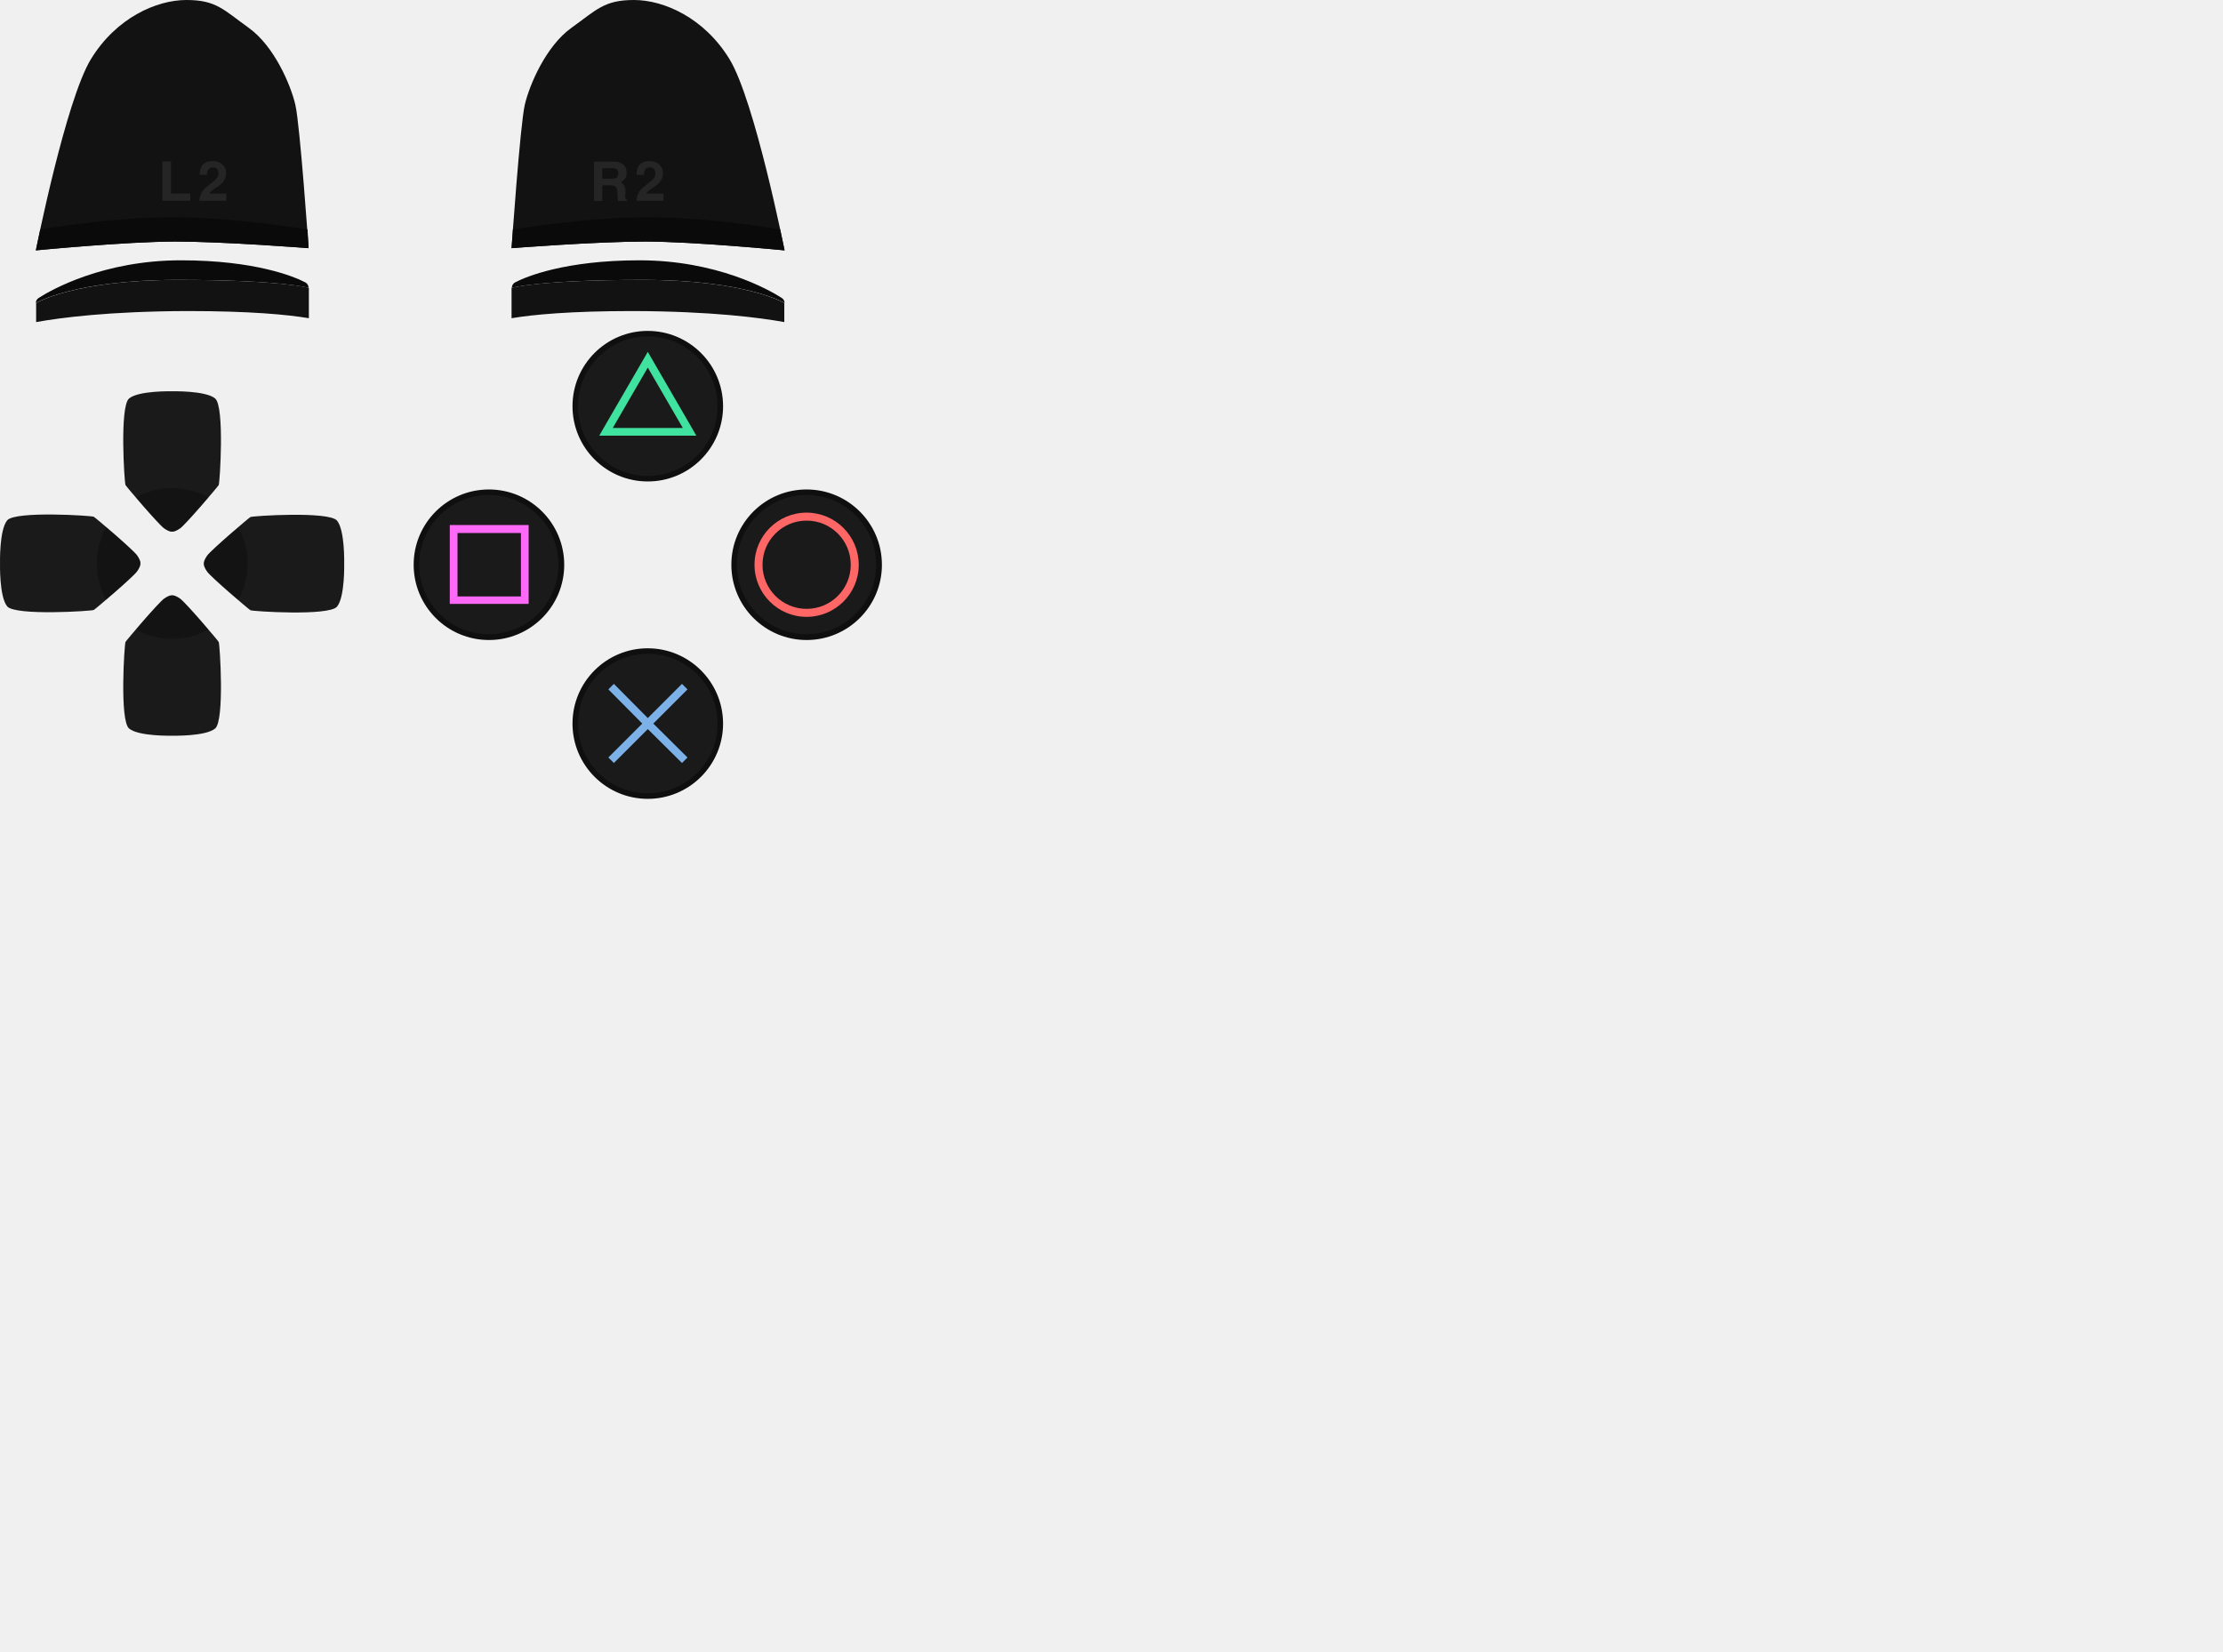
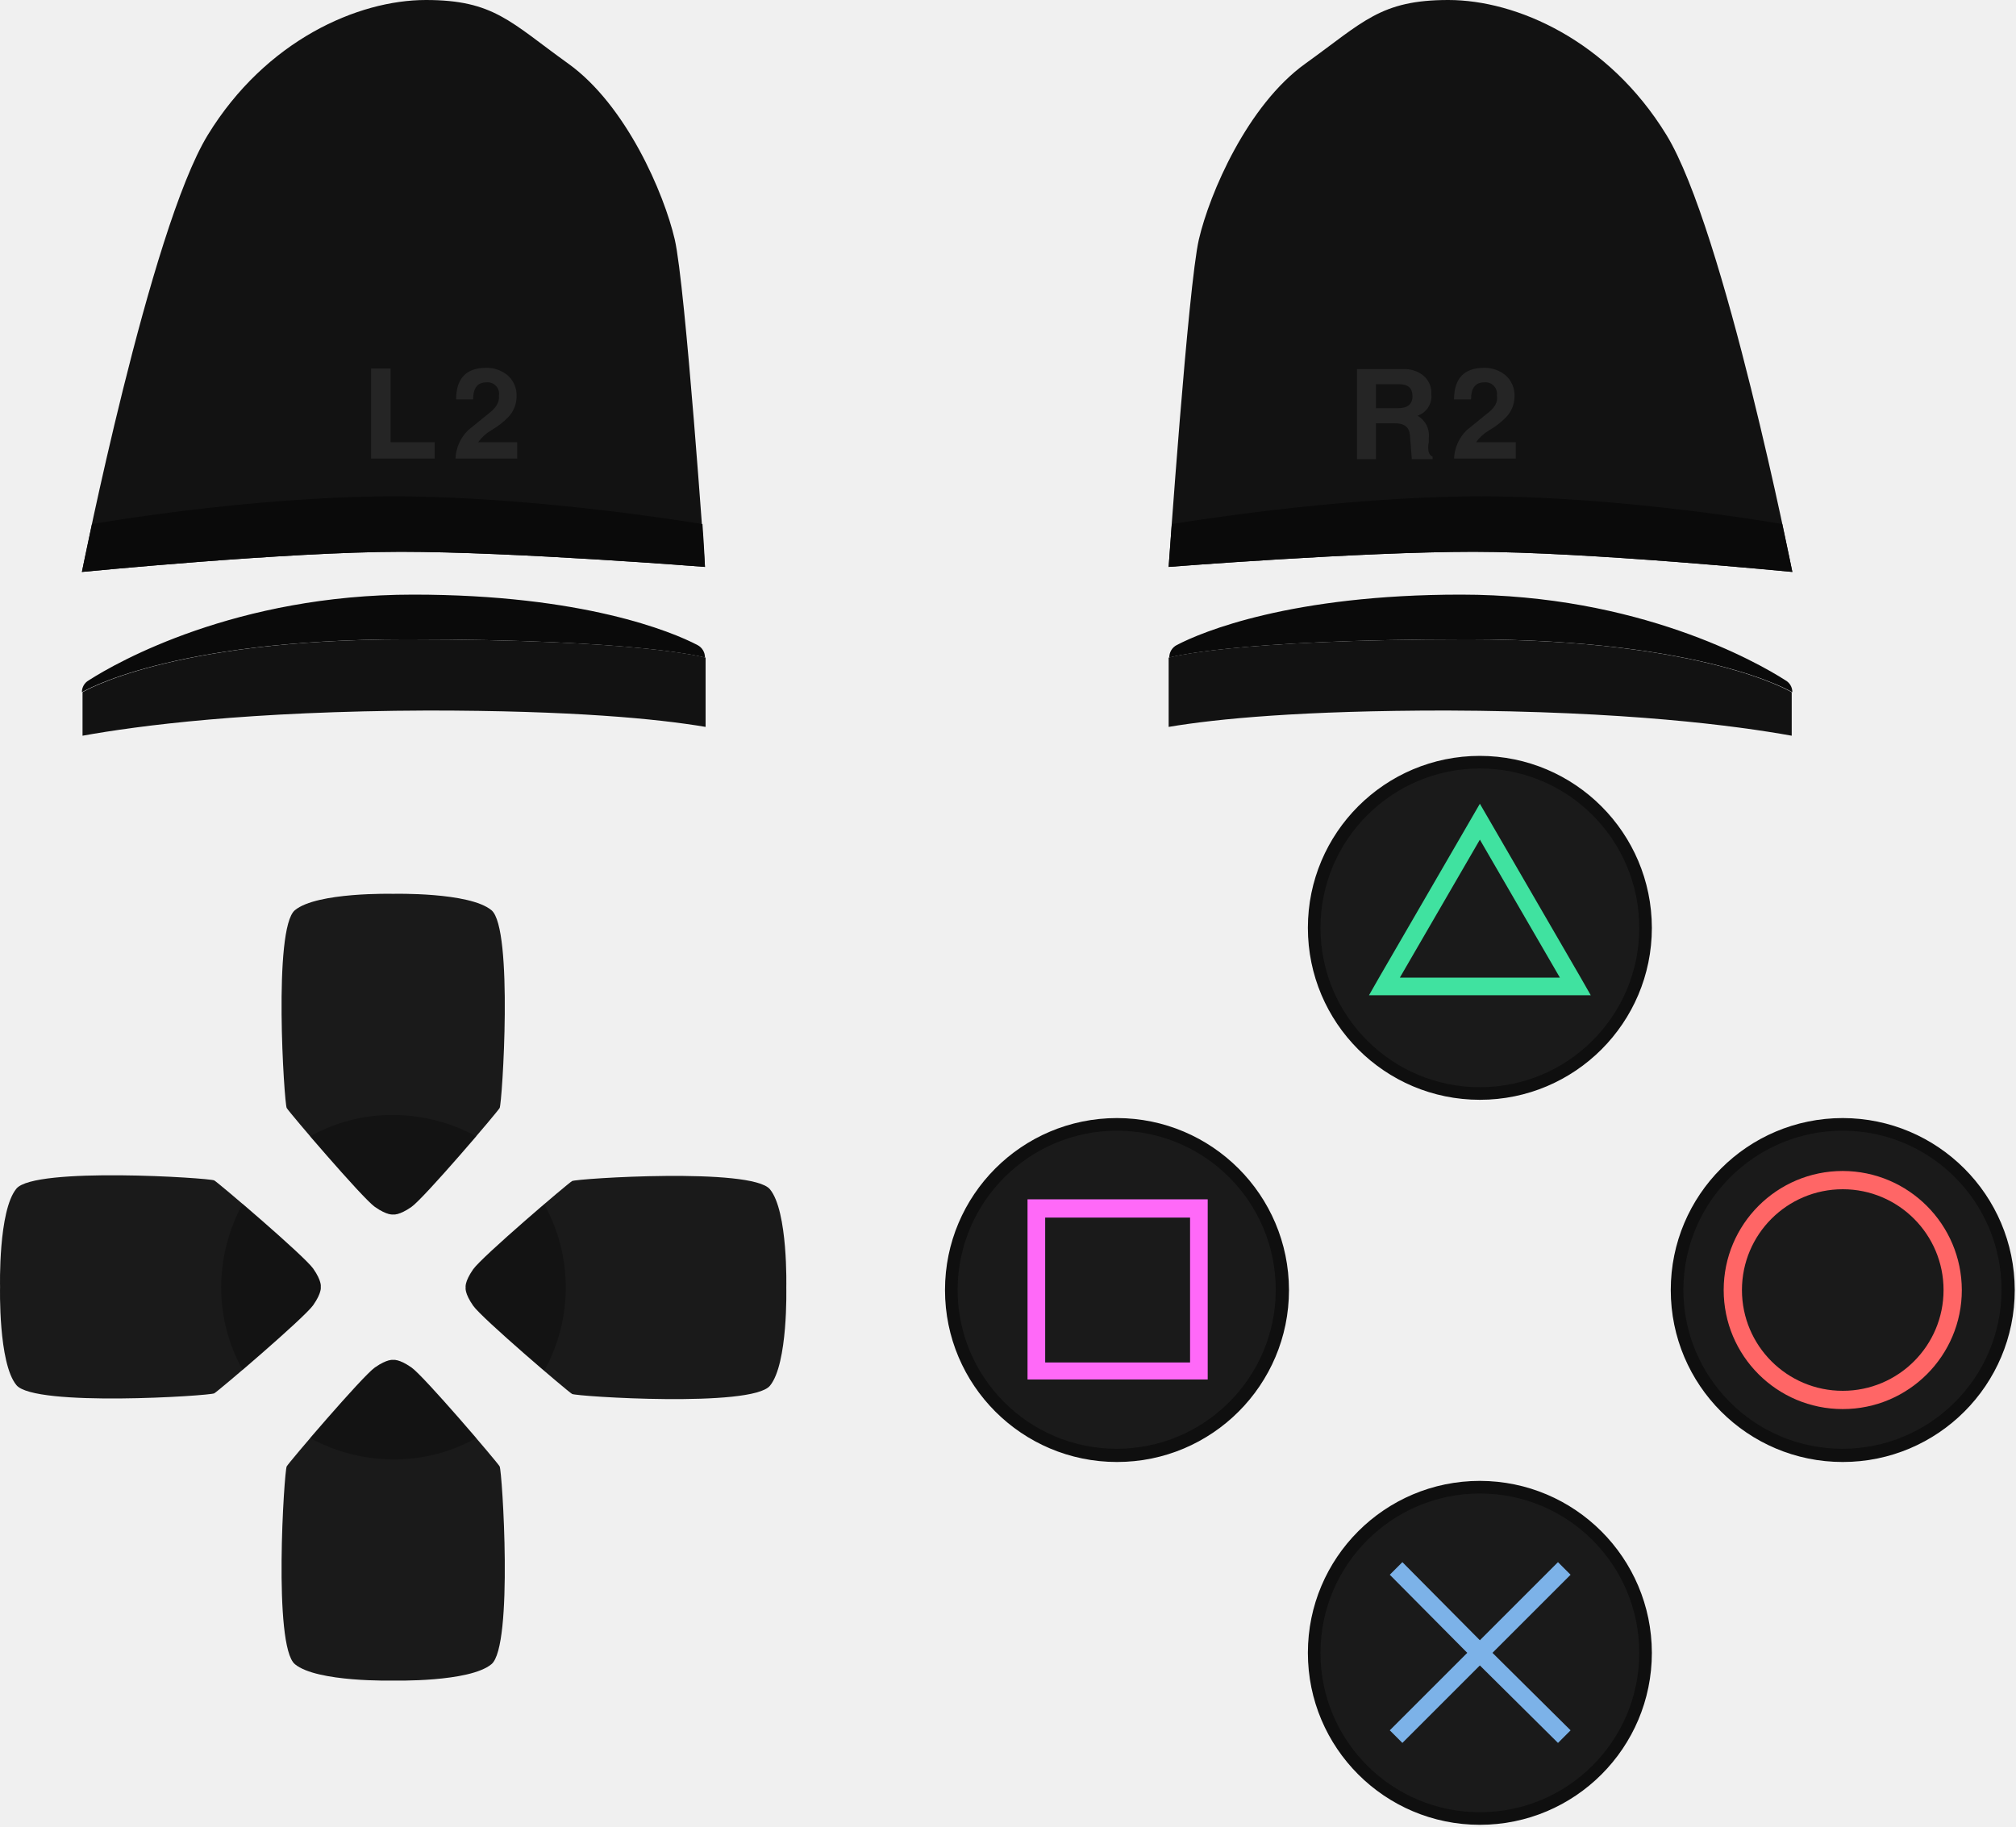
- <svg xmlns="http://www.w3.org/2000/svg" id="Layer_1" data-name="Layer 1" width="806.1" height="598.97" viewBox="0 0 806.1 598.97" version="1.1">
+ <svg xmlns="http://www.w3.org/2000/svg" id="Layer_1" data-name="Layer 1" width="320" height="290" viewBox="0 0 320 290" version="1.1">
  <defs id="defs37">
    <style id="style1">
      .cls-1 {
        fill: none;
      }

      .cls-2 {
        fill: #b3b3b3;
      }

      .cls-3 {
        fill: #0d0e13;
      }

      .cls-4 {
        opacity: 0.06;
      }

      .cls-5 {
        fill: #fff;
      }

      .cls-6 {
        fill: #13161f;
      }

      .cls-7 {
        fill: #0f1015;
      }

      .cls-8 {
        fill: #121212;
      }

      .cls-9 {
        fill: #080808;
      }

      .cls-10 {
        fill: #1f1f1f;
      }

      .cls-11 {
        fill: #e6e6e6;
        opacity: 0.1;
      }

      .cls-11, .cls-12, .cls-13, .cls-14, .cls-17 {
        isolation: isolate;
      }

      .cls-12, .cls-14, .cls-29 {
        opacity: 0.08;
      }

      .cls-12 {
        fill: url(#SVGID_4_);
      }

      .cls-13 {
        opacity: 0.22;
      }

      .cls-14 {
        fill: url(#SVGID_5_);
      }

      .cls-15 {
        fill: #10111a;
      }

      .cls-16 {
        fill: #1a1a1a;
      }

      .cls-17 {
        opacity: 0.25;
      }

      .cls-18 {
        opacity: 0.12;
      }

      .cls-19 {
        fill: #0b0b0f;
      }

      .cls-20 {
        fill: url(#SVGID_6_);
      }

      .cls-21 {
        fill: #0f0f0f;
      }

      .cls-22 {
        fill: #f66;
      }

      .cls-23 {
        fill: #7cb2e8;
      }

      .cls-24 {
        fill: #ff69f8;
      }

      .cls-25 {
        fill: #40e2a0;
      }

      .cls-26 {
        fill: #050505;
        stroke: #000;
        stroke-miterlimit: 10;
        stroke-width: 2px;
      }

      .cls-27 {
        fill: #f2f2f2;
      }

      .cls-28 {
        fill: #0a0a0a;
      }

      .cls-30 {
        fill: #ccc;
      }
    </style>
    <pattern id="SVGID_4_" data-name="SVGID 4 " width="40" height="103" patternTransform="translate(-10082.69 7243.51) rotate(16) scale(0.34)" patternUnits="userSpaceOnUse" viewBox="0 0 40 103">
      <rect class="cls-1" width="40" height="103" id="rect1" />
      <g id="g18">
        <polygon class="cls-1" points="0 0 40 0 40 103 0 103 0 0" id="polygon1" />
        <g id="g17">
          <polygon class="cls-1" points="0 0 40 0 40 103 0 103 0 0" id="polygon2" />
          <polygon points="34.5 231.8 37.5 231.8 37.5 77.3 34.5 77.3 34.5 231.8" id="polygon3" />
          <polygon points="26.5 231.8 29.5 231.8 29.5 77.3 26.5 77.3 26.5 231.8" id="polygon4" />
          <polygon points="18.5 231.8 21.5 231.8 21.5 77.3 18.5 77.3 18.5 231.8" id="polygon5" />
          <polygon points="10.5 231.8 13.5 231.8 13.5 77.3 10.5 77.3 10.5 231.8" id="polygon6" />
          <polygon points="2.5 231.8 5.5 231.8 5.5 77.3 2.5 77.3 2.5 231.8" id="polygon7" />
          <polygon points="34.5 128.8 37.5 128.8 37.5 -25.7 34.5 -25.7 34.5 128.8" id="polygon8" />
          <polygon points="26.5 128.8 29.5 128.8 29.5 -25.7 26.5 -25.7 26.5 128.8" id="polygon9" />
          <polygon points="18.5 128.8 21.5 128.8 21.5 -25.7 18.5 -25.7 18.5 128.8" id="polygon10" />
          <polygon points="10.5 128.8 13.5 128.8 13.5 -25.7 10.5 -25.7 10.5 128.8" id="polygon11" />
          <polygon points="2.5 128.8 5.5 128.8 5.5 -25.7 2.5 -25.7 2.5 128.8" id="polygon12" />
          <polygon points="34.5 25.8 37.5 25.8 37.5 -128.7 34.5 -128.7 34.5 25.8" id="polygon13" />
          <polygon points="26.5 25.8 29.5 25.8 29.5 -128.7 26.5 -128.7 26.5 25.8" id="polygon14" />
          <polygon points="18.5 25.8 21.5 25.8 21.5 -128.7 18.5 -128.7 18.5 25.8" id="polygon15" />
          <polygon points="10.5 25.8 13.5 25.8 13.5 -128.7 10.5 -128.7 10.5 25.8" id="polygon16" />
          <polygon points="2.5 25.8 5.5 25.8 5.5 -128.7 2.5 -128.7 2.5 25.8" id="polygon17" />
        </g>
      </g>
    </pattern>
    <pattern id="SVGID_5_" data-name="SVGID 5 " width="40" height="103" patternTransform="matrix(-0.33, 0.09, 0.09, 0.33, -21062.21, 7272.07)" patternUnits="userSpaceOnUse" viewBox="0 0 40 103">
      <rect class="cls-1" width="40" height="103" id="rect18" />
      <g id="g35">
        <polygon class="cls-1" points="0 0 40 0 40 103 0 103 0 0" id="polygon18" />
        <g id="g34">
          <polygon class="cls-1" points="0 0 40 0 40 103 0 103 0 0" id="polygon19" />
          <polygon points="34.5 231.8 37.5 231.8 37.5 77.3 34.5 77.3 34.5 231.8" id="polygon20" />
          <polygon points="26.5 231.8 29.5 231.8 29.5 77.3 26.5 77.3 26.5 231.8" id="polygon21" />
          <polygon points="18.5 231.8 21.5 231.8 21.5 77.3 18.5 77.3 18.5 231.8" id="polygon22" />
          <polygon points="10.5 231.8 13.5 231.8 13.5 77.3 10.5 77.3 10.5 231.8" id="polygon23" />
          <polygon points="2.5 231.8 5.5 231.8 5.5 77.3 2.5 77.3 2.5 231.8" id="polygon24" />
          <polygon points="34.5 128.8 37.5 128.8 37.5 -25.7 34.5 -25.7 34.5 128.8" id="polygon25" />
          <polygon points="26.5 128.8 29.5 128.8 29.5 -25.7 26.5 -25.7 26.5 128.8" id="polygon26" />
          <polygon points="18.5 128.8 21.5 128.8 21.5 -25.7 18.5 -25.7 18.5 128.8" id="polygon27" />
          <polygon points="10.5 128.8 13.5 128.8 13.5 -25.7 10.5 -25.7 10.5 128.8" id="polygon28" />
          <polygon points="2.5 128.8 5.5 128.8 5.5 -25.7 2.5 -25.7 2.5 128.8" id="polygon29" />
          <polygon points="34.5 25.8 37.5 25.8 37.5 -128.7 34.5 -128.7 34.5 25.8" id="polygon30" />
          <polygon points="26.5 25.8 29.5 25.8 29.5 -128.7 26.5 -128.7 26.5 25.8" id="polygon31" />
          <polygon points="18.5 25.8 21.5 25.8 21.5 -128.7 18.5 -128.7 18.5 25.8" id="polygon32" />
          <polygon points="10.5 25.8 13.5 25.8 13.5 -128.7 10.5 -128.7 10.5 25.8" id="polygon33" />
          <polygon points="2.5 25.8 5.5 25.8 5.5 -128.7 2.5 -128.7 2.5 25.8" id="polygon34" />
        </g>
      </g>
    </pattern>
    <pattern id="SVGID_6_" data-name="SVGID 6 " width="71" height="71" patternTransform="translate(-13881.41 2292.1) scale(0.1)" patternUnits="userSpaceOnUse" viewBox="0 0 71 71">
      <rect class="cls-1" width="71" height="71" id="rect35" />
      <g id="g37">
        <polygon class="cls-1" points="0 0 71 0 71 71 0 71 0 0" id="polygon35" />
        <g id="g36">
          <polygon class="cls-1" points="0 0 71 0 71 71 0 71 0 0" id="polygon36" />
          <path class="cls-2" d="M41.8,35.5a6.3,6.3,0,1,1-6.3-6.3A6.27,6.27,0,0,1,41.8,35.5Z" id="path36" />
        </g>
      </g>
    </pattern>
  </defs>
  <g id="g66" style="display:inline" transform="translate(-91.49118,-40)">
    <g id="g59">
      <path class="cls-16" d="m 141.2,247.2 c 1.4,-2 1.2,-2.9 1.2,-2.9 0,0 0.2,-0.9 -1.2,-2.9 -1.4,-2 -15,-13.6 -15.7,-14 -0.7,-0.4 -28.5,-2.2 -31.4,1.3 -2.9,3.5 -2.6,15.6 -2.6,15.6 0,0 -0.3,12.1 2.6,15.6 2.9,3.5 30.7,1.7 31.4,1.3 0.7,-0.4 14.3,-12 15.7,-14 z" id="path58" />
      <path class="cls-17" d="m 141.2,247.2 c 1.4,-2 1.2,-2.9 1.2,-2.9 0,0 0.2,-0.9 -1.2,-2.9 -0.9,-1.3 -6.9,-6.6 -11.2,-10.3 a 27.84,27.84 0 0 0 -3.4,13.2 26.73,26.73 0 0 0 3.4,13.2 c 4.3,-3.7 10.3,-9 11.2,-10.3 z" id="path59" />
    </g>
    <g id="g61">
      <path class="cls-16" d="m 151,231.6 c 2,1.4 2.9,1.2 2.9,1.2 0,0 0.9,0.2 2.9,-1.2 2,-1.4 13.6,-15 14,-15.7 0.4,-0.7 2.2,-28.5 -1.3,-31.4 -3.5,-2.9 -15.6,-2.6 -15.6,-2.6 0,0 -12.1,-0.3 -15.6,2.6 -3.5,2.9 -1.7,30.7 -1.3,31.4 0.4,0.7 12,14.3 14,15.7 z" id="path60" />
      <path class="cls-17" d="m 151,231.6 c 2,1.4 2.9,1.2 2.9,1.2 0,0 0.9,0.2 2.9,-1.2 1.3,-0.9 6.6,-6.9 10.3,-11.2 a 27.84,27.84 0 0 0 -13.2,-3.4 26.73,26.73 0 0 0 -13.2,3.4 c 3.8,4.3 9,10.3 10.3,11.2 z" id="path61" />
    </g>
    <g id="g63">
      <path class="cls-16" d="m 213.7,228.8 c -2.9,-3.5 -30.7,-1.7 -31.4,-1.3 -0.7,0.4 -14.3,12 -15.7,14 -1.4,2 -1.2,2.9 -1.2,2.9 0,0 -0.2,0.9 1.2,2.9 1.4,2 15,13.6 15.7,14 0.7,0.4 28.5,2.2 31.4,-1.3 2.9,-3.5 2.6,-15.6 2.6,-15.6 0,0 0.3,-12.1 -2.6,-15.6 z" id="path62" />
      <path class="cls-17" d="m 177.9,231.2 c -4.3,3.7 -10.3,9 -11.2,10.3 -1.4,2 -1.2,2.9 -1.2,2.9 0,0 -0.2,0.9 1.2,2.9 0.9,1.3 6.9,6.6 11.2,10.3 a 27.32,27.32 0 0 0 0,-26.4 z" id="path63" />
    </g>
    <g id="g65">
      <path class="cls-16" d="m 156.8,257.1 c -2,-1.4 -2.9,-1.2 -2.9,-1.2 0,0 -0.9,-0.2 -2.9,1.2 -2,1.4 -13.6,15 -14,15.7 -0.4,0.7 -2.2,28.5 1.3,31.4 3.5,2.9 15.6,2.6 15.6,2.6 0,0 12.1,0.3 15.6,-2.6 3.5,-2.9 1.7,-30.7 1.3,-31.4 -0.4,-0.7 -12,-14.3 -14,-15.7 z" id="path64" />
      <path class="cls-17" d="m 156.8,257.1 c -2,-1.4 -2.9,-1.2 -2.9,-1.2 0,0 -0.9,-0.2 -2.9,1.2 -1.3,0.9 -6.6,6.9 -10.3,11.2 a 27.84,27.84 0 0 0 13.2,3.4 26.73,26.73 0 0 0 13.2,-3.4 c -3.7,-4.3 -9,-10.3 -10.3,-11.2 z" id="path65" />
    </g>
  </g>
  <g id="g107" transform="translate(-417.4,-40)">
    <g id="g98">
      <g id="g97">
        <path class="cls-16" d="M 709.9,271 A 26.3,26.3 0 1 1 736.2,244.7 26.33,26.33 0 0 1 709.9,271 Z" id="path96" />
        <path class="cls-21" d="m 709.9,219.5 a 25.25,25.25 0 1 1 -25.3,25.2 25.33,25.33 0 0 1 25.3,-25.2 m 0,-2 a 27.3,27.3 0 1 0 27.3,27.3 27.34,27.34 0 0 0 -27.3,-27.3 z" id="path97" />
      </g>
      <path class="cls-22" d="m 709.9,225.9 a 18.9,18.9 0 1 0 18.9,18.9 18.95,18.95 0 0 0 -18.9,-18.9 z m 0,34.9 a 16,16 0 1 1 16,-16 16,16 0 0 1 -16,16 z" id="path98" />
    </g>
    <g id="g101">
      <g id="g100">
        <path class="cls-16" d="m 652.3,328.6 a 26.3,26.3 0 1 1 26.3,-26.3 26.33,26.33 0 0 1 -26.3,26.3 z" id="path99" />
        <path class="cls-21" d="m 652.3,277.1 a 25.3,25.3 0 1 1 -25.3,25.3 25.33,25.33 0 0 1 25.3,-25.3 m 0,-2 a 27.3,27.3 0 1 0 27.3,27.3 27.34,27.34 0 0 0 -27.3,-27.3 z" id="path100" />
      </g>
      <polygon class="cls-23" points="654.3,302.4 666.7,290 664.7,288 652.3,300.4 640,288 638,290 650.3,302.4 638,314.7 640,316.7 652.3,304.4 664.7,316.7 666.7,314.7 " id="polygon100" />
    </g>
    <g id="g103">
      <g id="g102">
        <path class="cls-16" d="M 594.8,271 A 26.3,26.3 0 1 1 621.1,244.7 26.33,26.33 0 0 1 594.8,271 Z" id="path101" />
        <path class="cls-21" d="m 594.7,219.5 a 25.25,25.25 0 1 1 -25.3,25.2 25.33,25.33 0 0 1 25.3,-25.2 m 0,-2 a 27.3,27.3 0 1 0 27.3,27.3 27.34,27.34 0 0 0 -27.3,-27.3 z" id="path102" />
      </g>
      <path class="cls-24" d="M 606.3,230.4 H 580.5 V 259 h 28.6 v -28.6 z m 0,25.9 h -23 v -23 h 23 z" id="path103" />
    </g>
    <g id="g106">
      <g id="g105">
        <path class="cls-16" d="m 652.3,213.5 a 26.3,26.3 0 1 1 26.3,-26.3 26.33,26.33 0 0 1 -26.3,26.3 z" id="path104" />
        <path class="cls-21" d="M 652.3,162 A 25.3,25.3 0 1 1 627,187.3 25.33,25.33 0 0 1 652.3,162 m 0,-2 a 27.3,27.3 0 1 0 27.3,27.3 27.34,27.34 0 0 0 -27.3,-27.3 z" id="path105" />
      </g>
      <path class="cls-25" d="m 668.3,195.2 -16,-27.6 -16,27.6 -1.6,2.8 h 35.2 z m -16,0 h -12.7 l 12.7,-21.9 12.7,21.9 z" id="path106" />
    </g>
  </g>
  <g id="g111" transform="translate(-412.7)">
    <path class="cls-28" d="m 697.2,109.9 a 2.14,2.14 0 0 0 -1.1,-1.9 c -4.5,-2.9 -23.4,-13.6 -51.5,-13.6 -26.9,0 -41.1,5.9 -45.1,8 a 2.2,2.2 0 0 0 -1.2,2 c 0,0 9.8,-2.9 47.5,-2.9 37.7,0 51.4,8.4 51.4,8.4 z" id="path110" />
    <path class="cls-8" d="m 697.1,116.8 v 0 -6.9 c 0,0 -13.7,-8.4 -51.4,-8.4 -37.7,0 -47.5,2.9 -47.5,2.9 v 11 0 c 7.7,-1.3 21.2,-2.6 44.1,-2.6 28.5,0.1 45.9,2.4 54.8,4 z" id="path111" />
  </g>
  <g id="g113" transform="translate(-95.7998)">
    <path class="cls-28" d="m 108.8,109.9 a 2.14,2.14 0 0 1 1.1,-1.9 c 4.5,-2.9 23.4,-13.6 51.5,-13.6 26.9,0 41.1,5.9 45.1,8 a 2.2,2.2 0 0 1 1.2,2 c 0,0 -9.8,-2.9 -47.5,-2.9 -37.7,0 -51.4,8.4 -51.4,8.4 z" id="path112" />
    <path class="cls-8" d="m 108.9,116.8 v 0 -6.9 c 0,0 13.7,-8.4 51.4,-8.4 37.7,0 47.5,2.9 47.5,2.9 v 11 0 c -7.7,-1.3 -21.2,-2.6 -44.1,-2.6 -28.5,0.1 -45.9,2.4 -54.8,4 z" id="path113" />
  </g>
  <g id="g118" transform="translate(-412.7)">
    <g id="g115">
      <path class="cls-8" d="m 697.2,90.8 c 0,0 -32.7,-3.2 -50.6,-3.2 -17.9,0 -48.4,2.4 -48.4,2.4 0,0 3.1,-44.7 4.8,-52 1.7,-7.3 7.7,-21.3 16.9,-27.9 C 629.1,3.5 631.8,0 642.6,0 c 10.8,0 25.4,6.4 34.6,21.4 9.2,15 20,69.4 20,69.4 z" id="path114" />
      <path class="cls-28" d="m 598.7,83.2 c 0,0 26.1,-4.4 49,-4.4 22.9,0 47.9,4.4 47.9,4.4 1,4.7 1.6,7.6 1.6,7.6 0,0 -32.7,-3.2 -50.6,-3.2 -17.9,0 -48.4,2.4 -48.4,2.4 0,0 0.2,-2.7 0.5,-6.8 z" id="path115" />
    </g>
    <g class="cls-29" id="g117">
      <path class="cls-5" d="m 648.7,65.7 -3.2,2.6 a 6.71,6.71 0 0 0 -2,4.5 h 9.8 V 70.2 H 647 a 6.71,6.71 0 0 1 2.1,-1.9 12.47,12.47 0 0 0 2.7,-2.1 4.77,4.77 0 0 0 1.3,-3.3 4.22,4.22 0 0 0 -1.4,-3.3 5.13,5.13 0 0 0 -3.5,-1.2 c -3.1,0 -4.7,1.7 -4.7,5 h 2.7 q 0,-2.7 2.1,-2.7 a 1.83,1.83 0 0 1 2,2.1 c 0.2,1.1 -0.4,2 -1.6,2.9 z" id="path116" />
      <path class="cls-5" d="m 631.1,67.2 h 3 c 1.5,0 2.3,0.6 2.4,1.9 0.1,1.3 0.2,2.5 0.3,3.8 h 3.3 v -0.4 c -0.5,-0.2 -0.7,-0.7 -0.7,-1.5 a 2.81,2.81 0 0 1 0.1,-0.8 v -0.7 a 3.56,3.56 0 0 0 -1.8,-3.5 3.25,3.25 0 0 0 2.2,-3.4 3.54,3.54 0 0 0 -1.3,-3 4.72,4.72 0 0 0 -3.2,-1 h -7.3 v 14.3 h 3 z m 0,-6.2 h 3.7 c 1.4,0 2.1,0.6 2.1,1.9 0,1.3 -0.8,1.9 -2.3,1.9 h -3.5 z" id="path117" />
    </g>
  </g>
  <g id="g121" transform="translate(-95.8)">
    <g id="g119">
      <path class="cls-8" d="m 108.8,90.8 c 0,0 32.7,-3.2 50.6,-3.2 17.9,0 48.3,2.4 48.3,2.4 0,0 -3.1,-44.7 -4.8,-52 C 201.2,30.7 195.2,16.7 186,10.1 176.8,3.5 174.2,0 163.4,0 152.6,0 138,6.4 128.8,21.4 c -9.2,15 -20,69.4 -20,69.4 z" id="path118" />
      <path class="cls-28" d="m 207.3,83.2 c 0,0 -26.1,-4.4 -49,-4.4 -22.9,0 -47.9,4.4 -47.9,4.4 -1,4.7 -1.6,7.6 -1.6,7.6 0,0 32.7,-3.2 50.6,-3.2 17.9,0 48.3,2.4 48.3,2.4 0,0 -0.1,-2.7 -0.4,-6.8 z" id="path119" />
    </g>
    <g class="cls-29" id="g120">
      <path class="cls-5" d="m 173.3,65.7 -3.2,2.6 a 6.71,6.71 0 0 0 -2,4.5 h 9.8 v -2.6 h -6.2 a 6.71,6.71 0 0 1 2.1,-1.9 12.47,12.47 0 0 0 2.7,-2.1 4.77,4.77 0 0 0 1.3,-3.3 4.22,4.22 0 0 0 -1.4,-3.3 5.13,5.13 0 0 0 -3.5,-1.2 c -3.1,0 -4.7,1.7 -4.7,5 h 2.7 q 0,-2.7 2.1,-2.7 a 1.83,1.83 0 0 1 2,2.1 c 0.1,1.1 -0.5,2 -1.7,2.9 z" id="path120" />
      <polygon class="cls-5" points="157.8,70.2 157.8,58.5 154.7,58.5 154.7,72.8 164.8,72.8 164.8,70.2 " id="polygon120" />
    </g>
  </g>
</svg>
